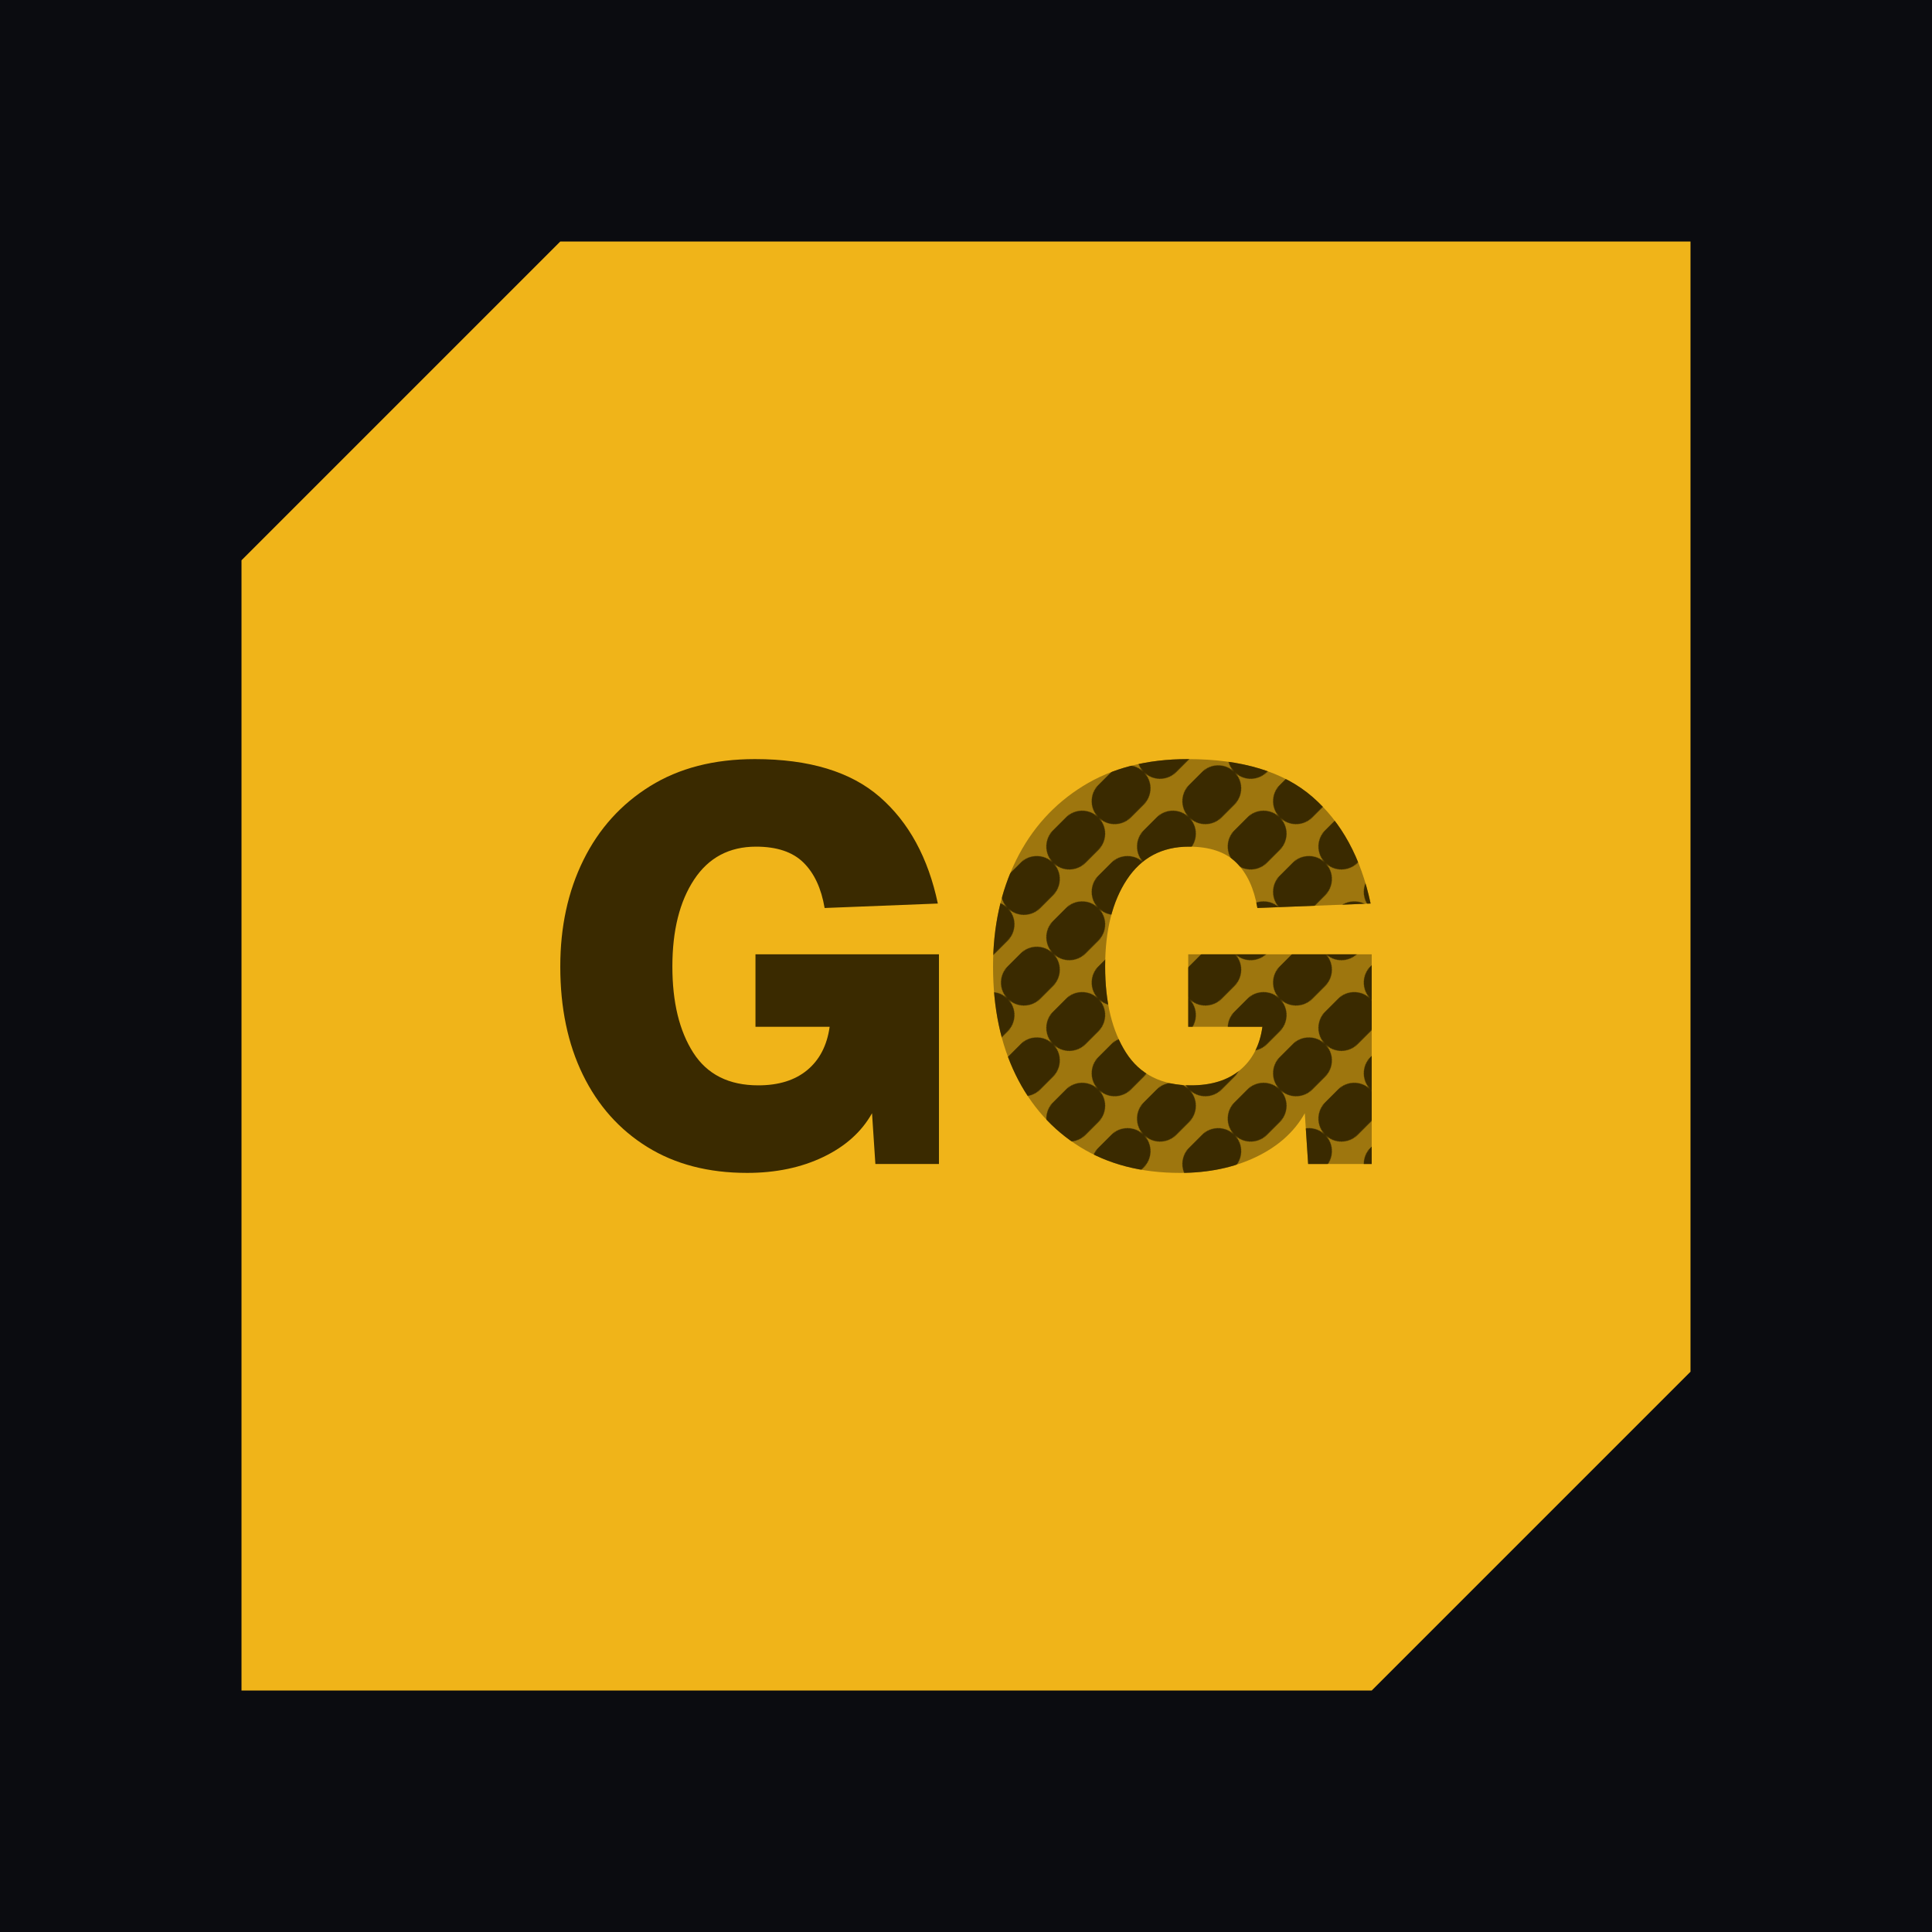
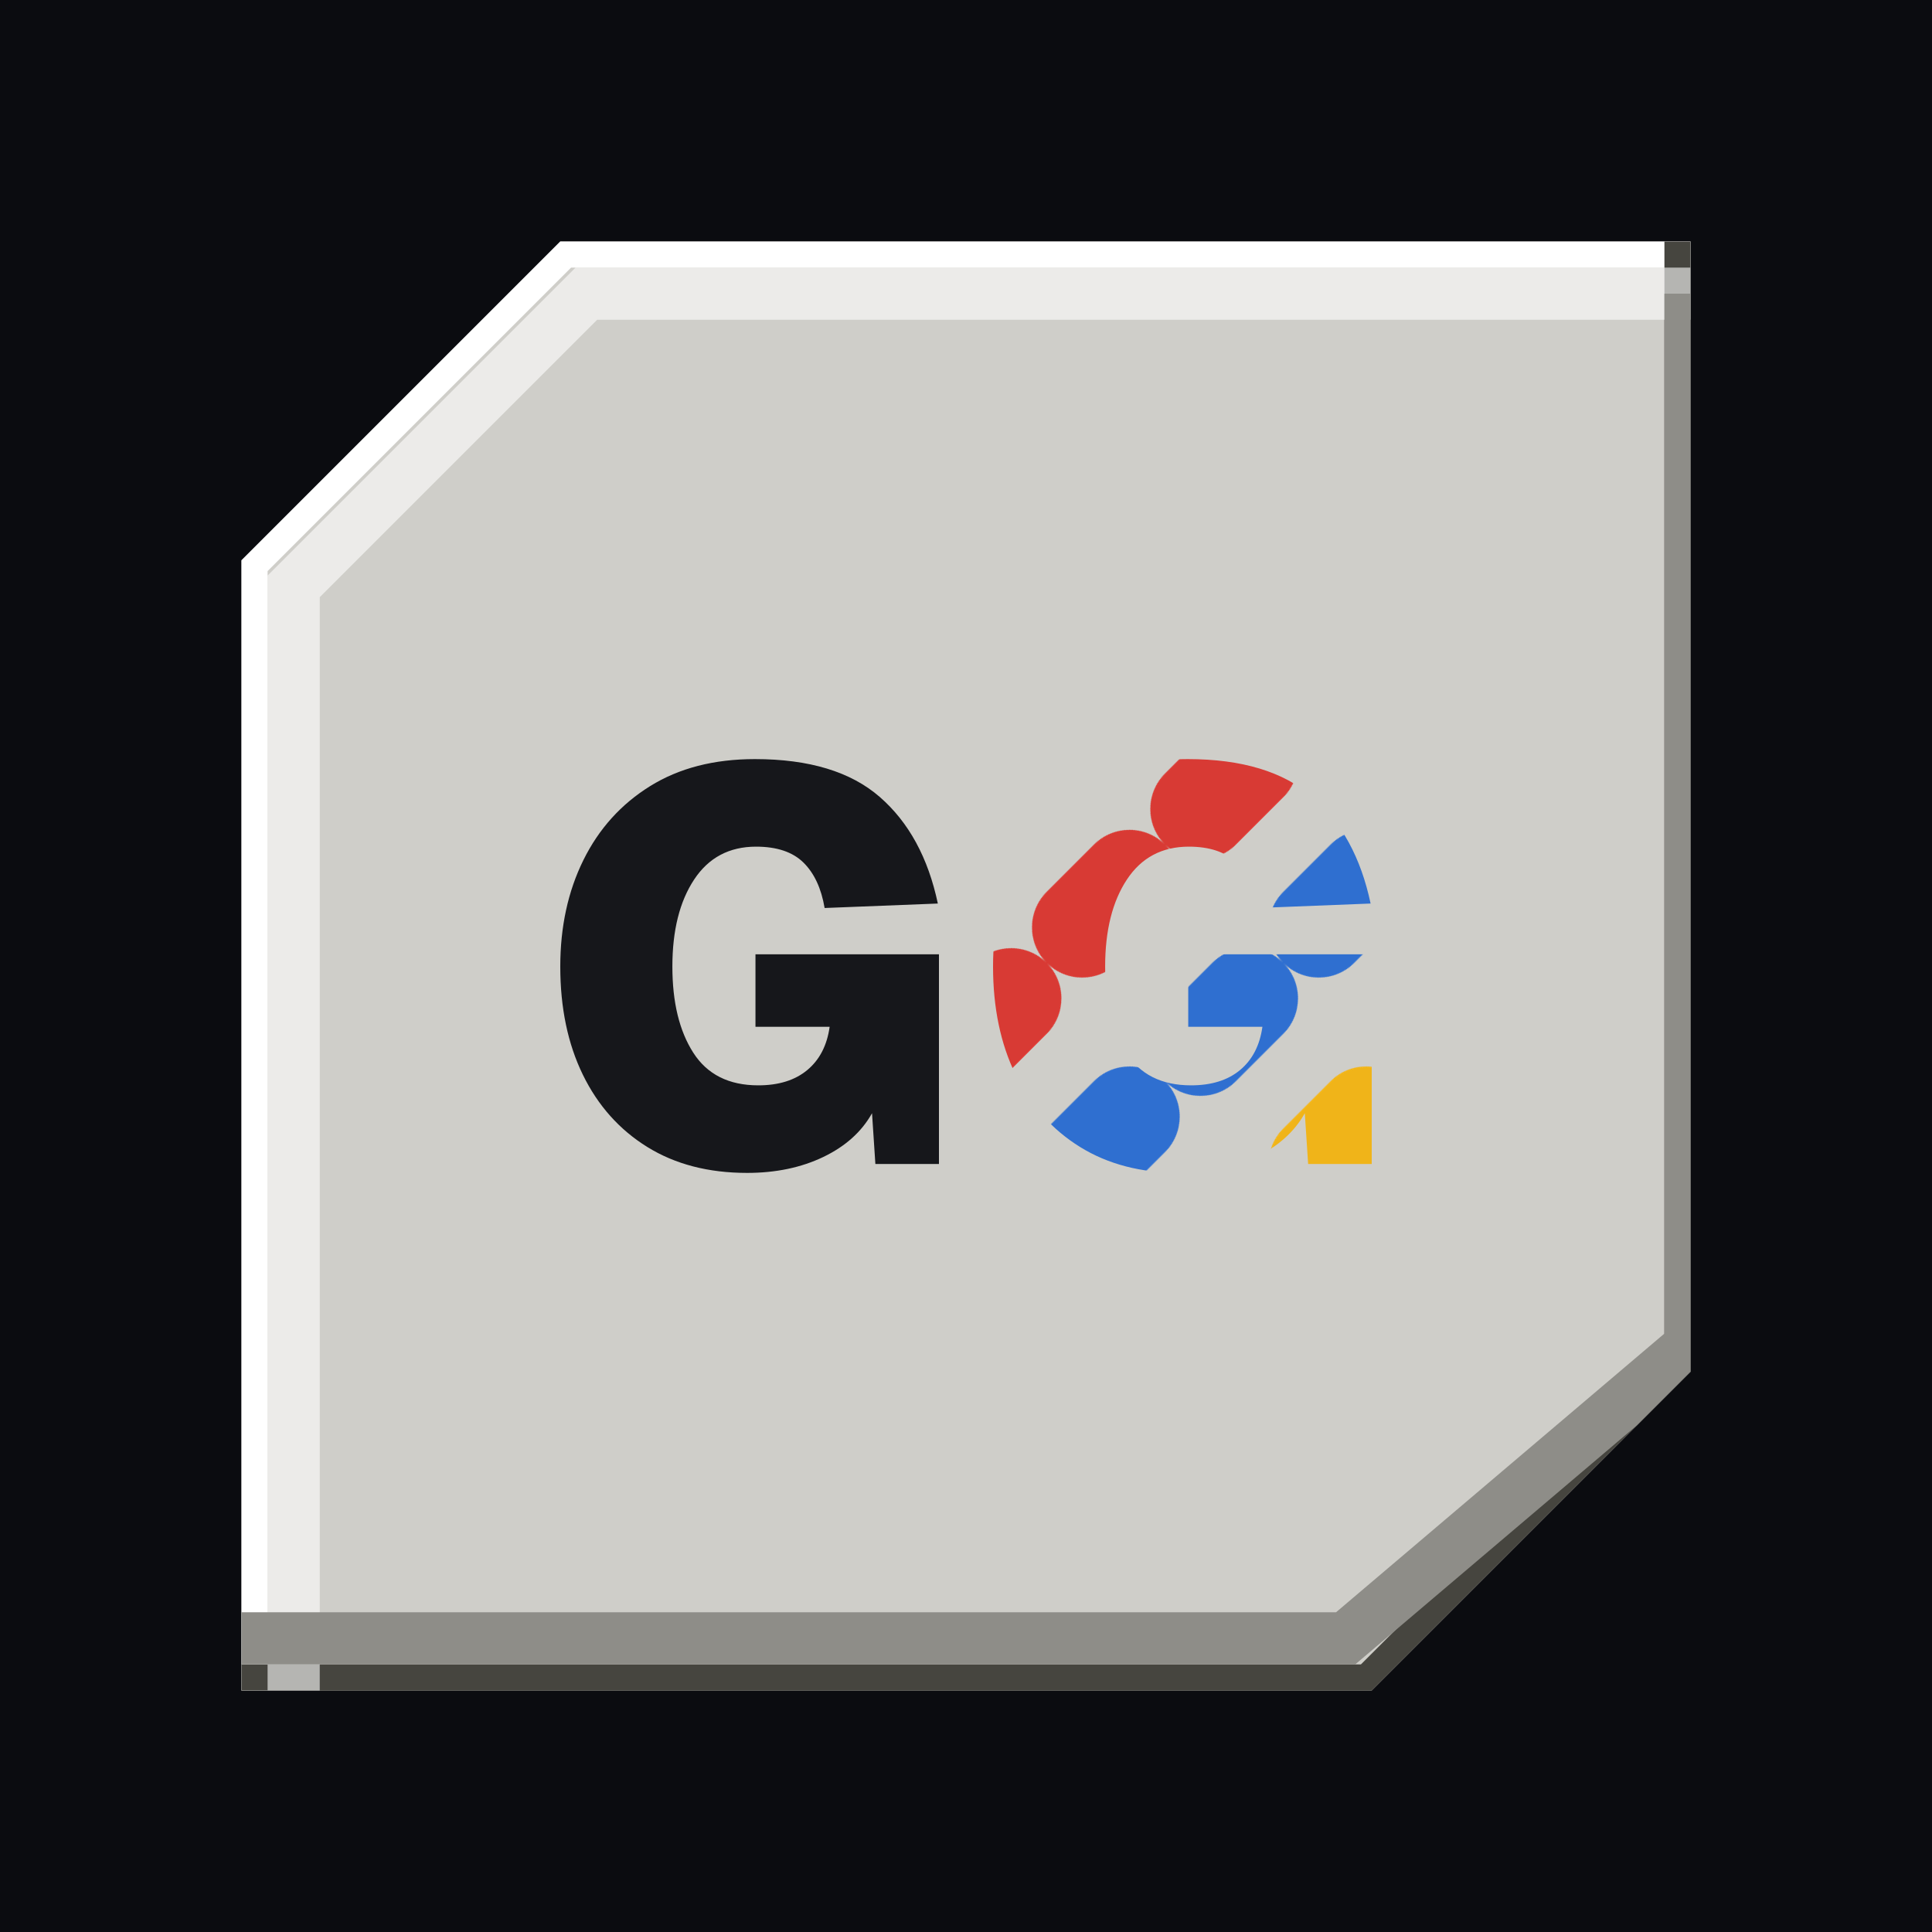
<svg xmlns="http://www.w3.org/2000/svg" viewBox="0 0 320 320">
  <rect width="320" height="320" fill="#0b0c10" />
  <g transform="translate(40 40)">
-     <path d="M52.8 0H240V187.2L187.2 240H0V52.8Z" fill="#f0b419" />
+     <defs>
+       <pattern id="kf-mkd" width="120" height="30" patternUnits="userSpaceOnUse" patternTransform="rotate(45)">
+         <rect x="0" width="18" height="30" rx="9" fill="#1d9b52" />
+         <rect x="30" width="18" height="30" rx="9" fill="#d83a34" />
+         <rect x="60" width="18" height="30" rx="9" fill="#2f6fd0" />
+         <rect x="90" width="18" height="30" rx="9" fill="#f0b419" />
+       </pattern>
+       <clipPath id="kc-mkd">
+         <path d="M52.8 0H240V187.2L187.2 240H0V52.8Z" />
+       </clipPath>
+     </defs>
+     <path d="M52.8 0H240V187.2L187.2 240H0V52.8Z" fill="#cfcec9" />
+     <g clip-path="url(#kc-mkd)" fill="none" stroke-width="8.64">
+       <path d="M0 240V52.8L52.8 0H240" stroke="#ffffff" />
+       <path d="M240 0V187.2L187.2 240H0" stroke="#46453f" />
+       <path d="M8.64 240V57.12L57.12 8.64H240" stroke="rgba(255,255,255,0.6)" />
+       <path d="M240 8.64V182.88L182.88 231.36H0" stroke="#8e8d88" />
+     </g>
    <g transform="translate(52.8 85.73031) scale(0.9237113)">
-       <defs>
-         <pattern id="km-mkd" width="11.5" height="11.5" patternUnits="userSpaceOnUse" patternTransform="rotate(45)">
-           <rect width="8.236" height="11.5" rx="4.118" fill="#3a2a00" />
-         </pattern>
-       </defs>
      <g transform="translate(-4 72.6)">
-         <path d="M37.5 1.6L37.5 1.6Q27.1 1.6 19.6 -3.05Q12.1 -7.7 8.05 -16Q4 -24.3 4 -35.4L4 -35.4Q4 -46.1 8.15 -54.5Q12.3 -62.9 20.1 -67.75Q27.9 -72.6 38.9 -72.6L38.9 -72.6Q53.5 -72.6 61.3 -65.8Q69.1 -59 71.7 -46.7L71.7 -46.7L51.4 -45.9Q50.5 -51.2 47.6 -54.05Q44.7 -56.9 39.1 -56.9L39.1 -56.9Q31.9 -56.9 28 -51Q24.1 -45.1 24.1 -35.4L24.1 -35.4Q24.1 -25.8 27.85 -19.95Q31.6 -14.1 39.5 -14.1L39.5 -14.1Q45 -14.1 48.3 -16.85Q51.6 -19.6 52.3 -24.6L52.3 -24.6L39 -24.6L39 -37.6L71.9 -37.6L71.9 0L60.5 0L59.9 -9.1Q57.1 -4.1 51.15 -1.25Q45.2 1.6 37.5 1.6" fill="#3a2a00" />
-         <path d="M115.1 1.6L115.1 1.6Q104.7 1.6 97.2 -3.05Q89.7 -7.7 85.65 -16Q81.6 -24.3 81.6 -35.4L81.6 -35.4Q81.6 -46.1 85.75 -54.5Q89.9 -62.9 97.7 -67.75Q105.5 -72.6 116.5 -72.6L116.5 -72.6Q131.1 -72.6 138.9 -65.8Q146.7 -59 149.3 -46.7L149.3 -46.7L129 -45.9Q128.1 -51.2 125.2 -54.05Q122.3 -56.9 116.7 -56.9L116.7 -56.9Q109.5 -56.9 105.6 -51Q101.7 -45.1 101.7 -35.4L101.7 -35.4Q101.7 -25.8 105.45 -19.95Q109.2 -14.1 117.1 -14.1L117.1 -14.1Q122.6 -14.1 125.9 -16.85Q129.2 -19.6 129.9 -24.6L129.9 -24.6L116.6 -24.6L116.6 -37.6L149.5 -37.6L149.5 0L138.1 0L137.5 -9.1Q134.7 -4.1 128.75 -1.25Q122.8 1.6 115.1 1.6" fill="#3a2a00" opacity="0.45" />
-         <path d="M115.1 1.6L115.1 1.6Q104.7 1.6 97.2 -3.05Q89.7 -7.7 85.65 -16Q81.6 -24.3 81.6 -35.4L81.6 -35.4Q81.6 -46.1 85.75 -54.5Q89.9 -62.9 97.7 -67.75Q105.5 -72.6 116.5 -72.6L116.5 -72.6Q131.1 -72.6 138.9 -65.8Q146.7 -59 149.3 -46.7L149.3 -46.7L129 -45.9Q128.1 -51.2 125.2 -54.05Q122.3 -56.9 116.7 -56.9L116.7 -56.9Q109.5 -56.9 105.6 -51Q101.7 -45.1 101.7 -35.4L101.7 -35.4Q101.7 -25.8 105.45 -19.95Q109.2 -14.1 117.1 -14.1L117.1 -14.1Q122.6 -14.1 125.9 -16.85Q129.2 -19.6 129.9 -24.6L129.9 -24.6L116.6 -24.6L116.6 -37.6L149.5 -37.6L149.5 0L138.1 0L137.5 -9.1Q134.7 -4.1 128.75 -1.25Q122.8 1.6 115.1 1.6" fill="url(#km-mkd)" />
+         <path d="M37.5 1.6L37.5 1.6Q27.1 1.6 19.6 -3.05Q12.1 -7.7 8.05 -16Q4 -24.3 4 -35.4L4 -35.4Q4 -46.1 8.15 -54.5Q12.3 -62.9 20.1 -67.75Q27.9 -72.6 38.9 -72.6L38.9 -72.6Q53.5 -72.6 61.3 -65.8Q69.1 -59 71.7 -46.7L71.7 -46.7L51.4 -45.9Q50.5 -51.2 47.6 -54.05Q44.7 -56.9 39.1 -56.9L39.1 -56.9Q31.9 -56.9 28 -51Q24.1 -45.1 24.1 -35.4L24.1 -35.4Q24.1 -25.8 27.85 -19.95Q31.6 -14.1 39.5 -14.1L39.5 -14.1Q45 -14.1 48.3 -16.85Q51.6 -19.6 52.3 -24.6L52.3 -24.6L39 -24.6L39 -37.6L71.9 -37.6L71.9 0L60.5 0L59.9 -9.1Q57.1 -4.1 51.15 -1.25Q45.2 1.6 37.5 1.6" fill="#16171b" />
+         <path d="M115.1 1.6L115.1 1.6Q104.7 1.6 97.2 -3.05Q89.7 -7.7 85.65 -16Q81.6 -24.3 81.6 -35.4L81.6 -35.4Q81.6 -46.1 85.75 -54.5Q89.9 -62.9 97.7 -67.75Q105.5 -72.6 116.5 -72.6L116.5 -72.6Q131.1 -72.6 138.9 -65.8Q146.7 -59 149.3 -46.7L149.3 -46.7L129 -45.9Q128.1 -51.2 125.2 -54.05Q122.3 -56.9 116.7 -56.9L116.7 -56.9Q109.5 -56.9 105.6 -51Q101.7 -45.1 101.7 -35.4L101.7 -35.4Q101.7 -25.8 105.45 -19.95Q109.2 -14.1 117.1 -14.1L117.1 -14.1Q122.6 -14.1 125.9 -16.85Q129.2 -19.6 129.9 -24.6L129.9 -24.6L116.6 -24.6L116.6 -37.6L149.5 -37.6L149.5 0L138.1 0L137.5 -9.1Q134.7 -4.1 128.75 -1.25Q122.8 1.6 115.1 1.6" fill="url(#kf-mkd)" />
      </g>
    </g>
  </g>
</svg>
